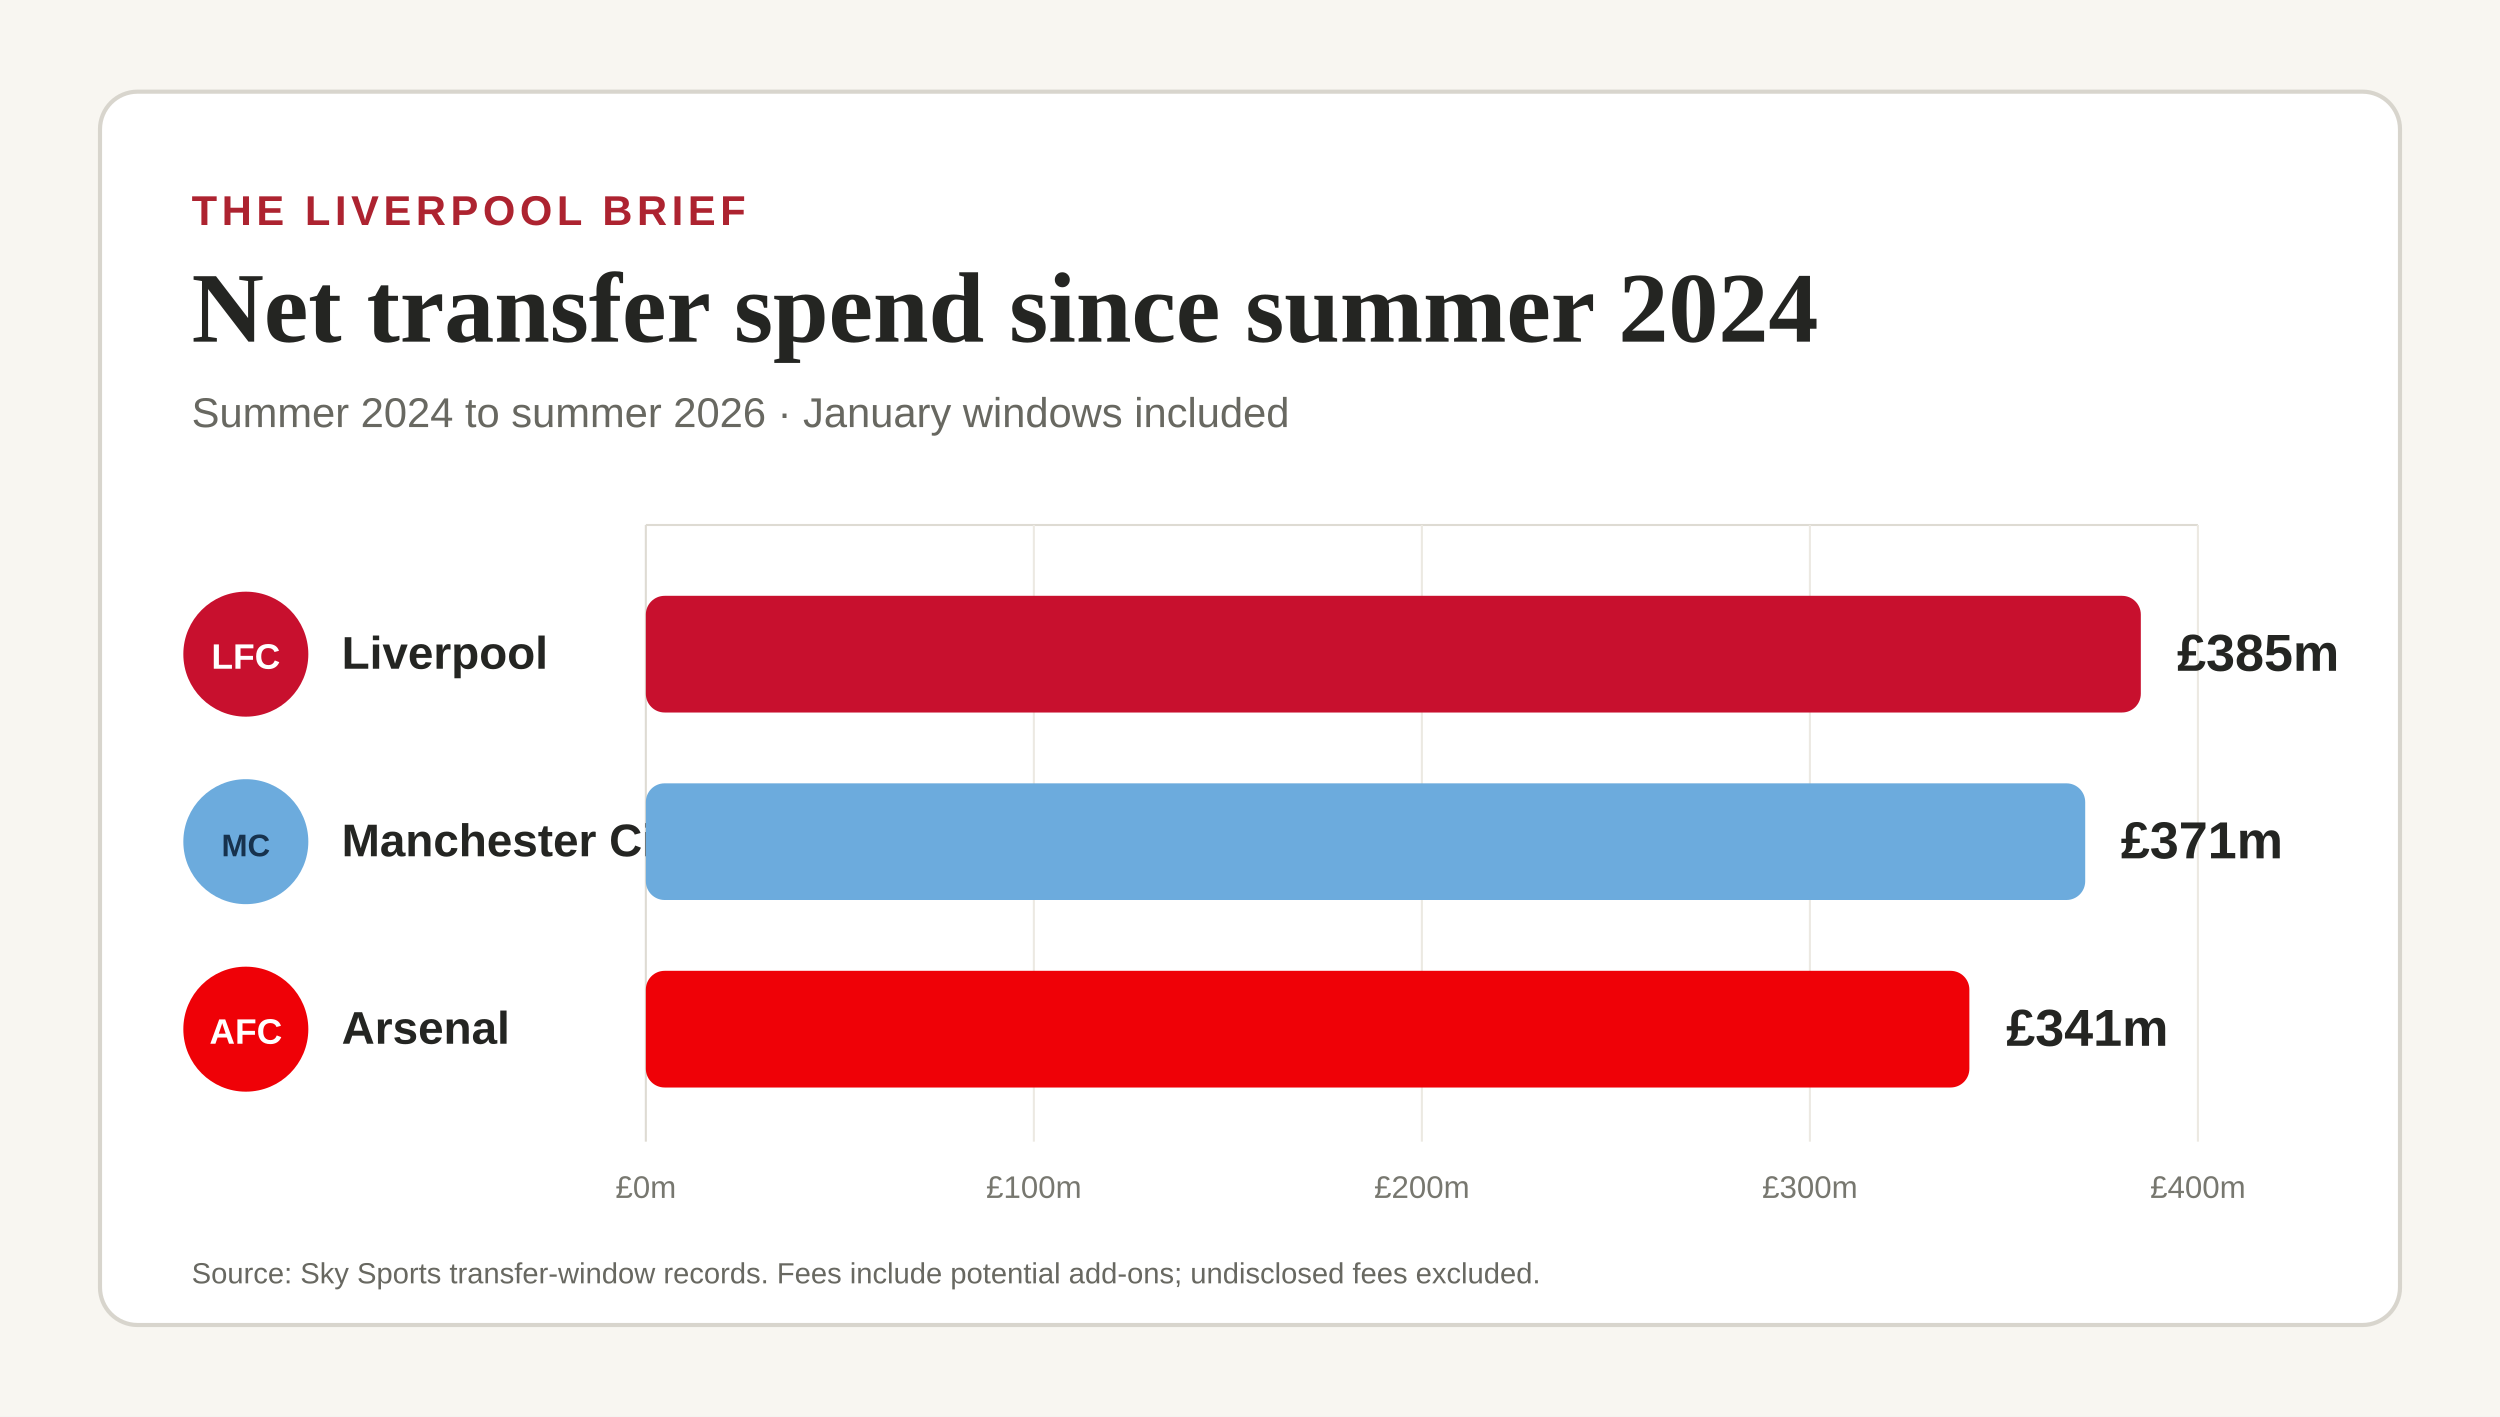
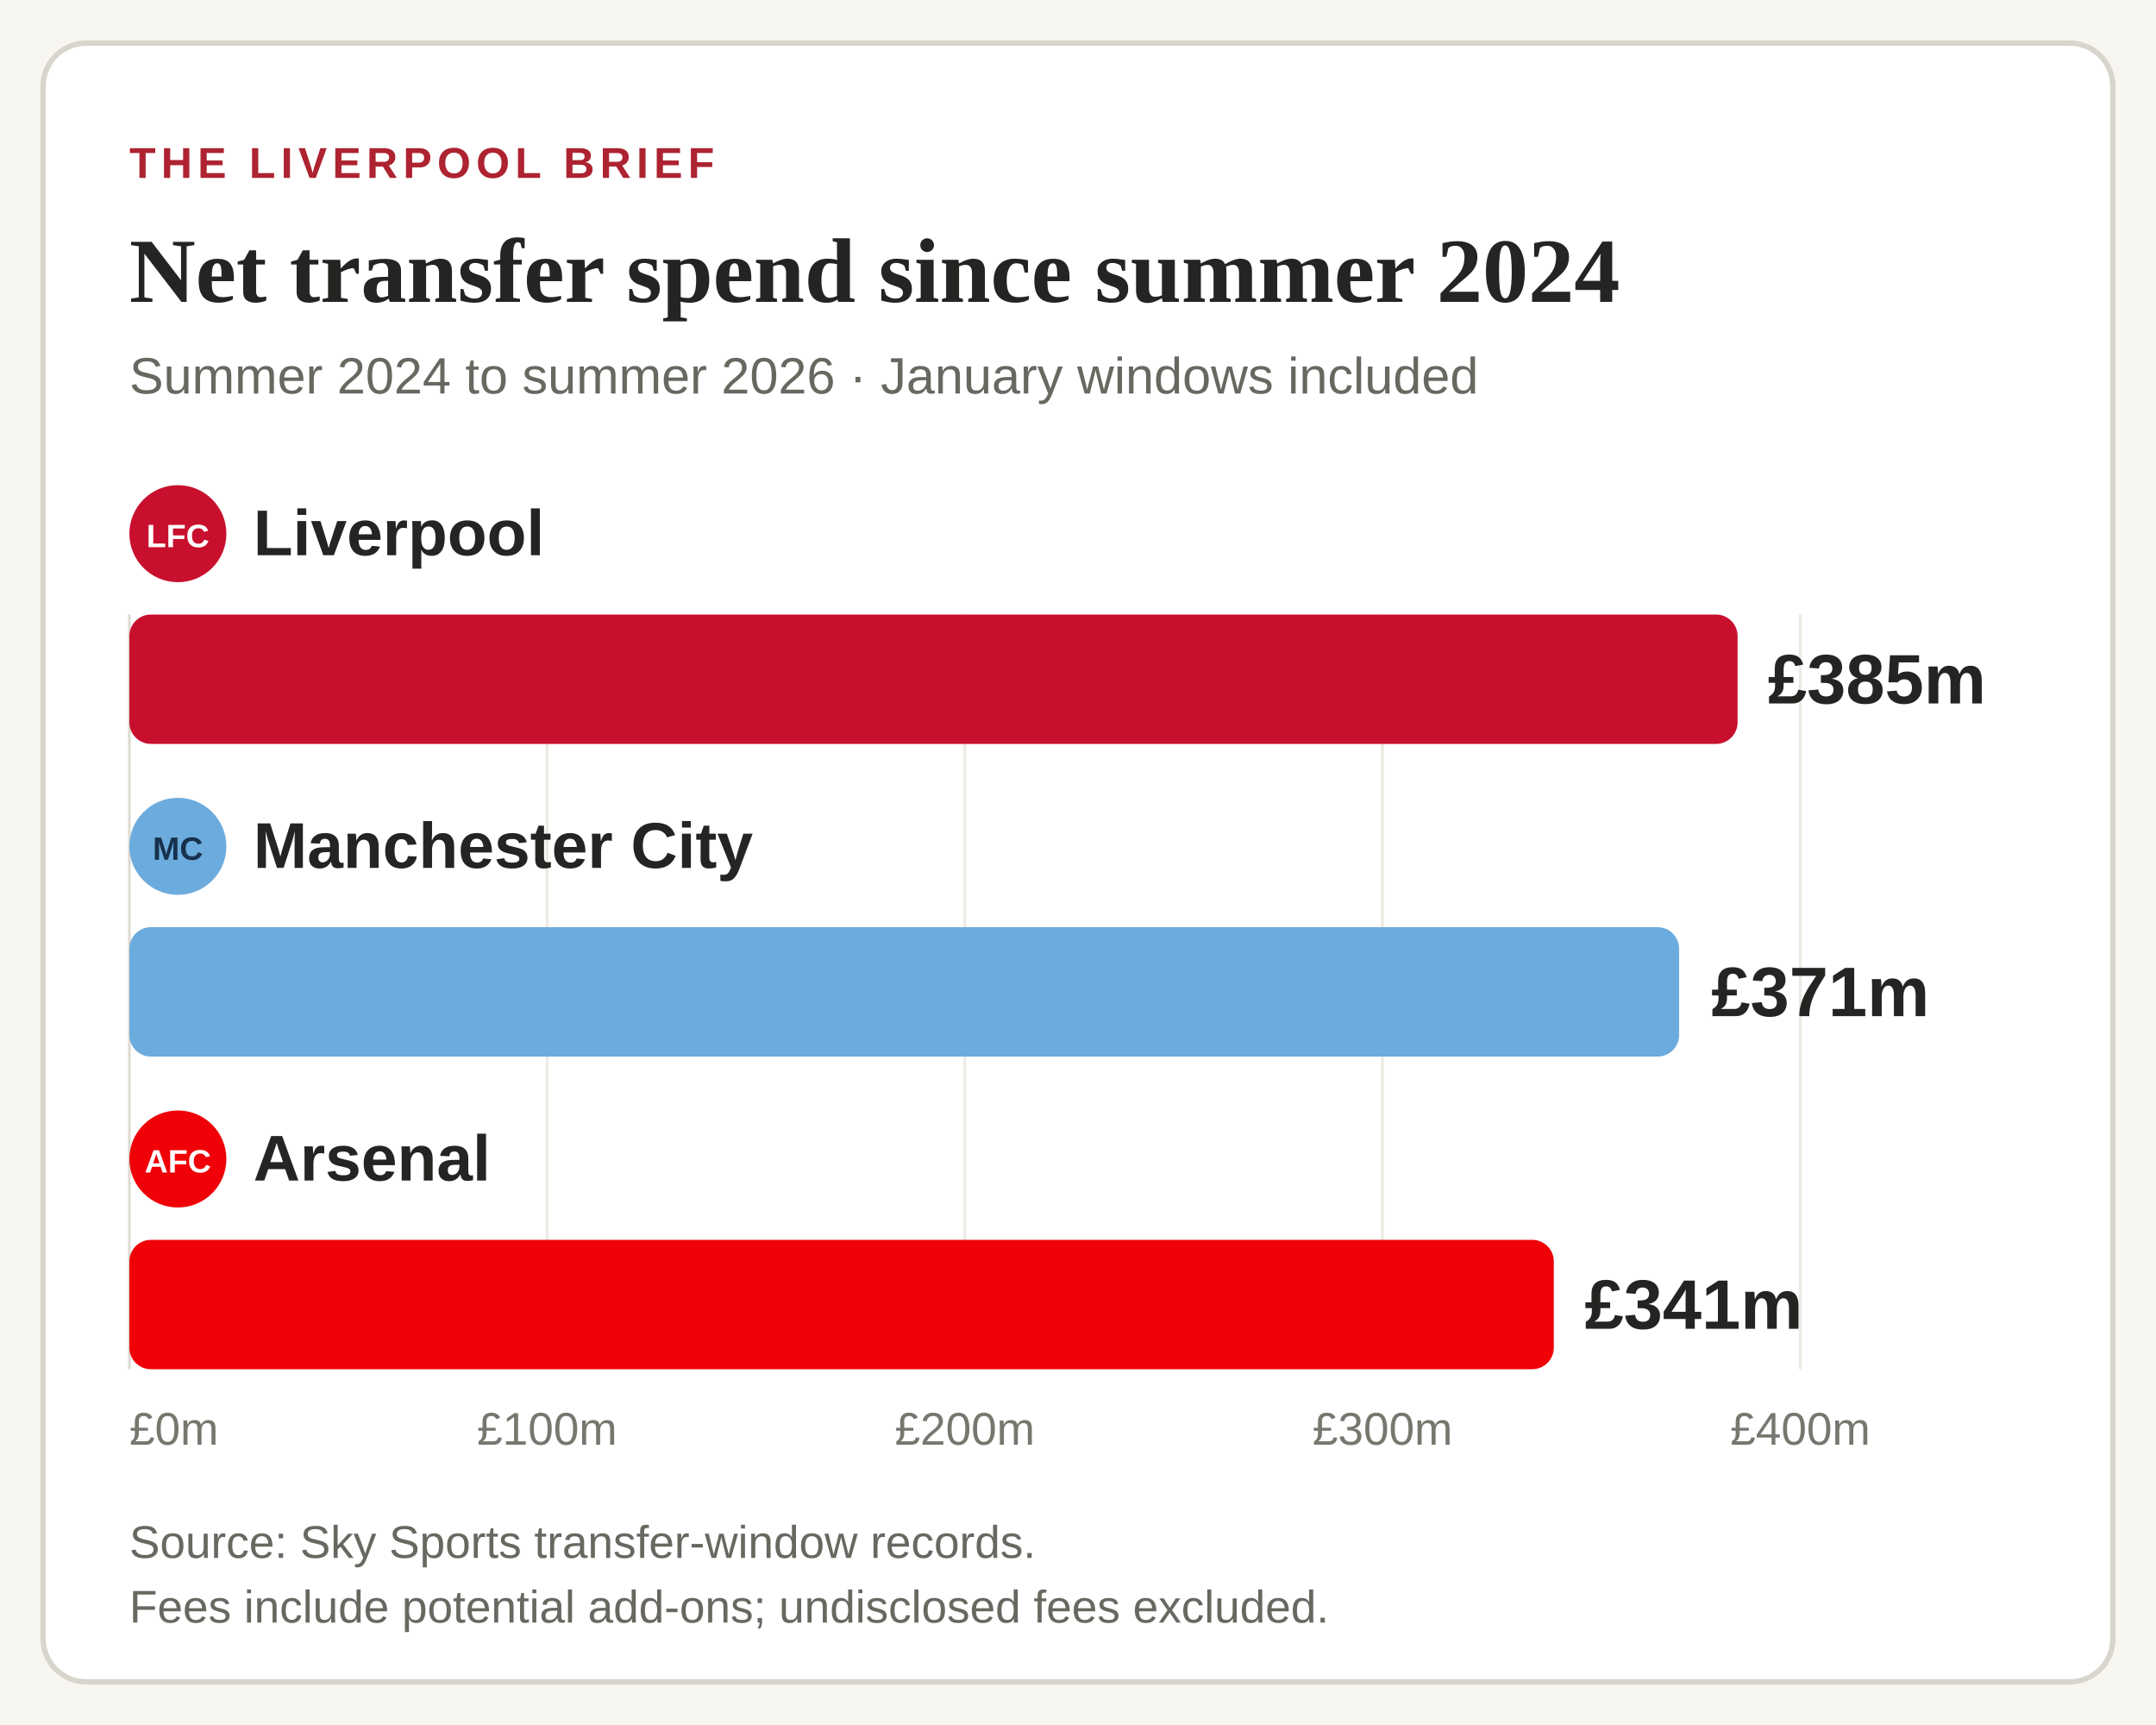
- <svg xmlns="http://www.w3.org/2000/svg" width="1200" height="680" viewBox="0 0 1200 680" role="img" aria-labelledby="title desc">
-   <rect width="1200" height="680" fill="#f8f6f1" />
-   <rect x="48" y="44" width="1104" height="592" rx="18" fill="#ffffff" stroke="#d8d5cd" stroke-width="2" />
-   <text x="92" y="108" font-family="Arial, Helvetica, sans-serif" font-size="20" font-weight="700" letter-spacing="2.2" fill="#ad2330">THE LIVERPOOL BRIEF</text>
-   <text x="92" y="164" font-family="Georgia, 'Times New Roman', serif" font-size="48" font-weight="700" fill="#242522">Net transfer spend since summer 2024</text>
-   <text x="92" y="205" font-family="Arial, Helvetica, sans-serif" font-size="20" fill="#686861">Summer 2024 to summer 2026 · January windows included</text>
-   <line x1="310" y1="252" x2="1055" y2="252" stroke="#dedbd3" stroke-width="1" />
-   <line x1="310" y1="252" x2="310" y2="548" stroke="#dedbd3" stroke-width="1" />
-   <line x1="496.25" y1="252" x2="496.25" y2="548" stroke="#ece9e2" stroke-width="1" />
-   <line x1="682.5" y1="252" x2="682.5" y2="548" stroke="#ece9e2" stroke-width="1" />
-   <line x1="868.75" y1="252" x2="868.75" y2="548" stroke="#ece9e2" stroke-width="1" />
-   <line x1="1055" y1="252" x2="1055" y2="548" stroke="#ece9e2" stroke-width="1" />
-   <text x="310" y="575" text-anchor="middle" font-family="Arial, Helvetica, sans-serif" font-size="15" fill="#77776f">£0m</text>
-   <text x="496.25" y="575" text-anchor="middle" font-family="Arial, Helvetica, sans-serif" font-size="15" fill="#77776f">£100m</text>
-   <text x="682.5" y="575" text-anchor="middle" font-family="Arial, Helvetica, sans-serif" font-size="15" fill="#77776f">£200m</text>
-   <text x="868.75" y="575" text-anchor="middle" font-family="Arial, Helvetica, sans-serif" font-size="15" fill="#77776f">£300m</text>
-   <text x="1055" y="575" text-anchor="middle" font-family="Arial, Helvetica, sans-serif" font-size="15" fill="#77776f">£400m</text>
-   <circle cx="118" cy="314" r="30" fill="#c8102e" />
-   <text x="118" y="321" text-anchor="middle" font-family="Arial, Helvetica, sans-serif" font-size="17" font-weight="700" fill="#ffffff">LFC</text>
-   <text x="164" y="321" font-family="Arial, Helvetica, sans-serif" font-size="22" font-weight="700" fill="#242522">Liverpool</text>
-   <rect x="310" y="286" width="717.6" height="56" rx="9" fill="#c8102e" />
-   <text x="1045" y="322" font-family="Arial, Helvetica, sans-serif" font-size="25" font-weight="700" fill="#242522">£385m</text>
-   <circle cx="118" cy="404" r="30" fill="#6cabdd" />
-   <text x="118" y="411" text-anchor="middle" font-family="Arial, Helvetica, sans-serif" font-size="15" font-weight="700" fill="#17324d">MC</text>
-   <text x="164" y="411" font-family="Arial, Helvetica, sans-serif" font-size="22" font-weight="700" fill="#242522">Manchester City</text>
-   <rect x="310" y="376" width="690.9" height="56" rx="9" fill="#6cabdd" />
-   <text x="1018" y="412" font-family="Arial, Helvetica, sans-serif" font-size="25" font-weight="700" fill="#242522">£371m</text>
-   <circle cx="118" cy="494" r="30" fill="#ef0107" />
-   <text x="118" y="501" text-anchor="middle" font-family="Arial, Helvetica, sans-serif" font-size="17" font-weight="700" fill="#ffffff">AFC</text>
-   <text x="164" y="501" font-family="Arial, Helvetica, sans-serif" font-size="22" font-weight="700" fill="#242522">Arsenal</text>
-   <rect x="310" y="466" width="635.3" height="56" rx="9" fill="#ef0107" />
-   <text x="963" y="502" font-family="Arial, Helvetica, sans-serif" font-size="25" font-weight="700" fill="#242522">£341m</text>
-   <text x="92" y="616" font-family="Arial, Helvetica, sans-serif" font-size="14" fill="#686861">Source: Sky Sports transfer-window records. Fees include potential add-ons; undisclosed fees excluded.</text>
+ <svg xmlns="http://www.w3.org/2000/svg" width="800" height="640" viewBox="0 0 800 640" role="img" aria-labelledby="title desc">
+   <rect width="800" height="640" fill="#f8f6f1" />
+   <rect x="16" y="16" width="768" height="608" rx="16" fill="#ffffff" stroke="#d8d5cd" stroke-width="2" />
+   <text x="48" y="66" font-family="Arial, Helvetica, sans-serif" font-size="16" font-weight="700" letter-spacing="2" fill="#ad2330">THE LIVERPOOL BRIEF</text>
+   <text x="48" y="112" font-family="Georgia, 'Times New Roman', serif" font-size="34" font-weight="700" fill="#242522">Net transfer spend since summer 2024</text>
+   <text x="48" y="146" font-family="Arial, Helvetica, sans-serif" font-size="19" fill="#686861">Summer 2024 to summer 2026 · January windows included</text>
+   <line x1="48" y1="228" x2="48" y2="508" stroke="#dedbd3" stroke-width="1" />
+   <line x1="203" y1="228" x2="203" y2="508" stroke="#ece9e2" stroke-width="1" />
+   <line x1="358" y1="228" x2="358" y2="508" stroke="#ece9e2" stroke-width="1" />
+   <line x1="513" y1="228" x2="513" y2="508" stroke="#ece9e2" stroke-width="1" />
+   <line x1="668" y1="228" x2="668" y2="508" stroke="#ece9e2" stroke-width="1" />
+   <circle cx="66" cy="198" r="18" fill="#c8102e" />
+   <text x="66" y="203" text-anchor="middle" font-family="Arial, Helvetica, sans-serif" font-size="12" font-weight="700" fill="#ffffff">LFC</text>
+   <text x="94" y="206" font-family="Arial, Helvetica, sans-serif" font-size="24" font-weight="700" fill="#242522">Liverpool</text>
+   <rect x="48" y="228" width="596.75" height="48" rx="8" fill="#c8102e" />
+   <text x="656" y="261" font-family="Arial, Helvetica, sans-serif" font-size="26" font-weight="700" fill="#242522">£385m</text>
+   <circle cx="66" cy="314" r="18" fill="#6cabdd" />
+   <text x="66" y="319" text-anchor="middle" font-family="Arial, Helvetica, sans-serif" font-size="12" font-weight="700" fill="#17324d">MC</text>
+   <text x="94" y="322" font-family="Arial, Helvetica, sans-serif" font-size="24" font-weight="700" fill="#242522">Manchester City</text>
+   <rect x="48" y="344" width="575.05" height="48" rx="8" fill="#6cabdd" />
+   <text x="635" y="377" font-family="Arial, Helvetica, sans-serif" font-size="26" font-weight="700" fill="#242522">£371m</text>
+   <circle cx="66" cy="430" r="18" fill="#ef0107" />
+   <text x="66" y="435" text-anchor="middle" font-family="Arial, Helvetica, sans-serif" font-size="12" font-weight="700" fill="#ffffff">AFC</text>
+   <text x="94" y="438" font-family="Arial, Helvetica, sans-serif" font-size="24" font-weight="700" fill="#242522">Arsenal</text>
+   <rect x="48" y="460" width="528.55" height="48" rx="8" fill="#ef0107" />
+   <text x="588" y="493" font-family="Arial, Helvetica, sans-serif" font-size="26" font-weight="700" fill="#242522">£341m</text>
+   <text x="48" y="536" text-anchor="start" font-family="Arial, Helvetica, sans-serif" font-size="17" fill="#77776f">£0m</text>
+   <text x="203" y="536" text-anchor="middle" font-family="Arial, Helvetica, sans-serif" font-size="17" fill="#77776f">£100m</text>
+   <text x="358" y="536" text-anchor="middle" font-family="Arial, Helvetica, sans-serif" font-size="17" fill="#77776f">£200m</text>
+   <text x="513" y="536" text-anchor="middle" font-family="Arial, Helvetica, sans-serif" font-size="17" fill="#77776f">£300m</text>
+   <text x="668" y="536" text-anchor="middle" font-family="Arial, Helvetica, sans-serif" font-size="17" fill="#77776f">£400m</text>
+   <text x="48" y="578" font-family="Arial, Helvetica, sans-serif" font-size="17" fill="#686861">Source: Sky Sports transfer-window records.</text>
+   <text x="48" y="602" font-family="Arial, Helvetica, sans-serif" font-size="17" fill="#686861">Fees include potential add-ons; undisclosed fees excluded.</text>
</svg>
